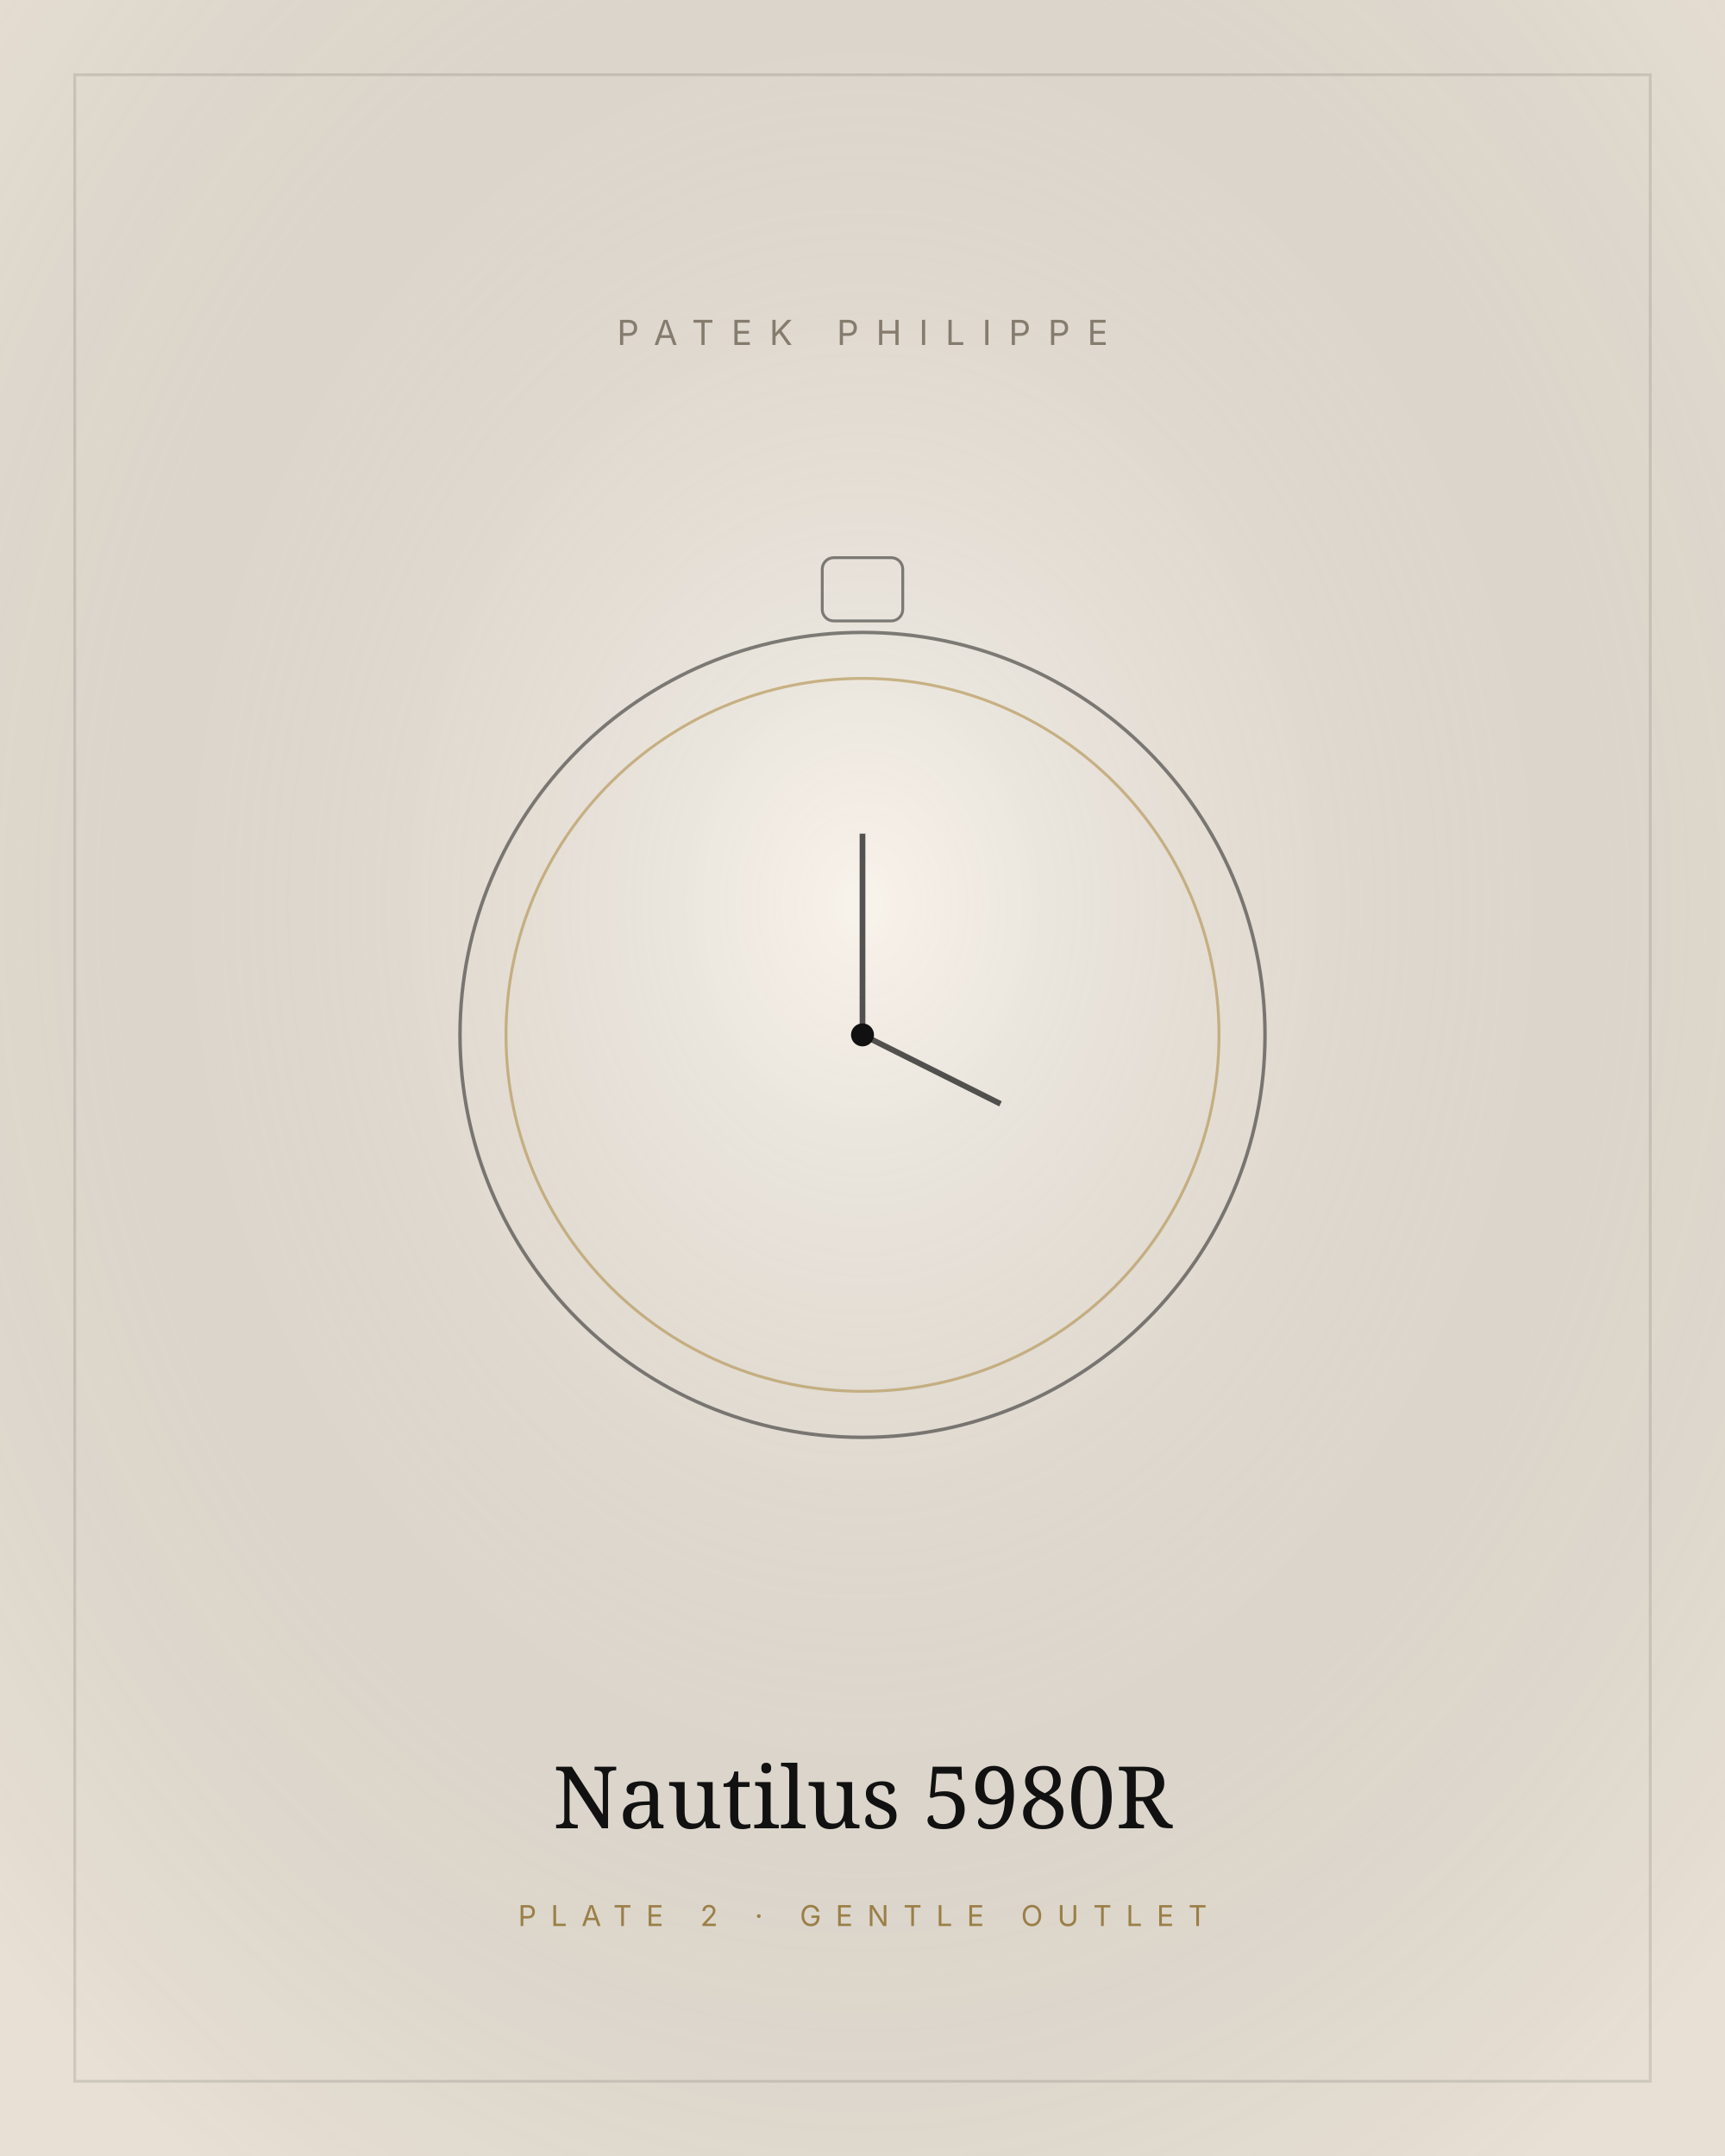
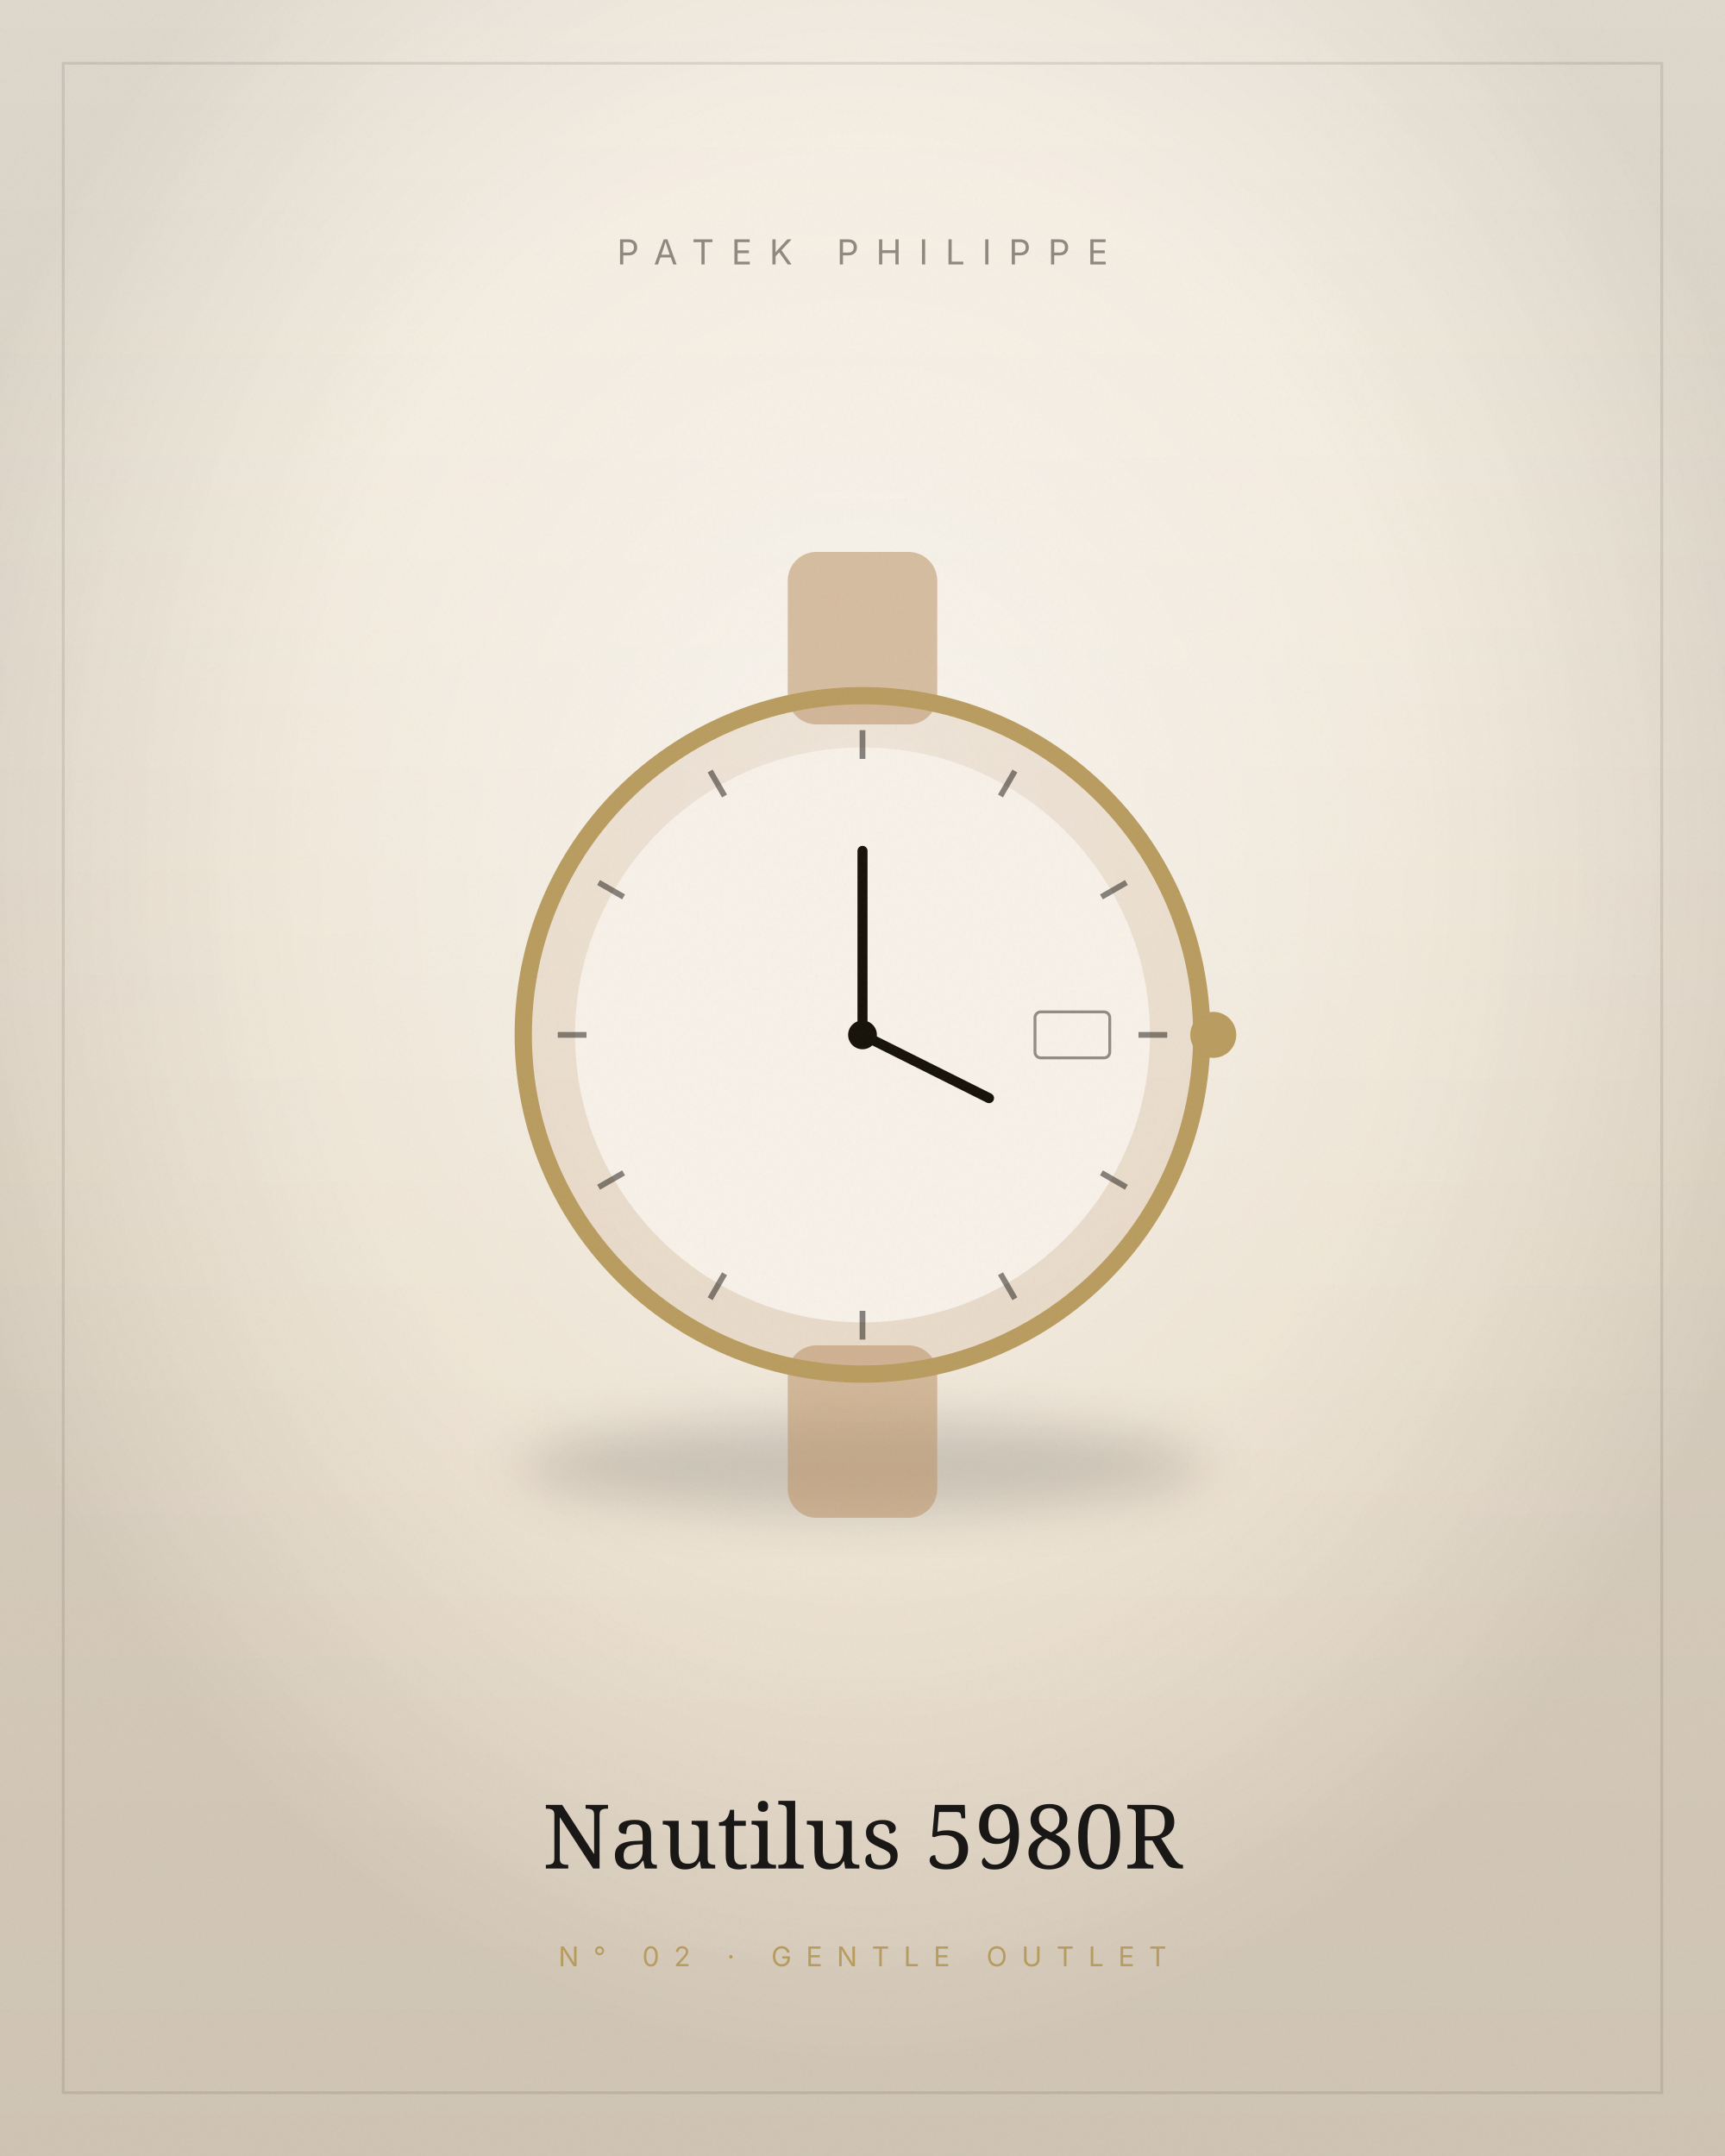
<svg xmlns="http://www.w3.org/2000/svg" width="600" height="750" viewBox="0 0 600 750">
  <defs>
-     <radialGradient id="v" cx="50%" cy="42%" r="70%">
-       <stop offset="0" stop-color="#ffffff" stop-opacity="0.35" />
-       <stop offset="1" stop-color="#000000" stop-opacity="0.05" />
+     <linearGradient id="bg" x1="0" y1="0" x2="0" y2="1">
+       <stop offset="0" stop-color="#f6efe3" />
+       <stop offset="1" stop-color="#e7dac6" />
+     </linearGradient>
+     <radialGradient id="spot" cx="50%" cy="40%" r="55%">
+       <stop offset="0" stop-color="#ffffff" stop-opacity="0.55" />
+       <stop offset="0.6" stop-color="#ffffff" stop-opacity="0.08" />
+       <stop offset="1" stop-color="#000000" stop-opacity="0.10" />
    </radialGradient>
+     <filter id="soft" x="-50%" y="-50%" width="200%" height="200%">
+       <feGaussianBlur stdDeviation="9" />
+     </filter>
+     <filter id="grain">
+       <feTurbulence type="fractalNoise" baseFrequency="0.9" numOctaves="2" stitchTiles="stitch" />
+       <feColorMatrix type="saturate" values="0" />
+     </filter>
  </defs>
-   <rect width="600" height="750" fill="#f4ece0" />
-   <rect width="600" height="750" fill="url(#v)" />
-   <rect x="26" y="26" width="548" height="698" fill="none" stroke="rgba(17,17,17,0.12)" />
-   <circle cx="300" cy="360" r="140" fill="none" stroke="rgba(17,17,17,0.5)" stroke-width="1.2" />
-   <circle cx="300" cy="360" r="124" fill="none" stroke="rgba(184,155,94,0.7)" stroke-width="1" />
-   <line x1="300" y1="360" x2="300" y2="290" stroke="rgba(17,17,17,0.7)" stroke-width="2" />
-   <line x1="300" y1="360" x2="348" y2="384" stroke="rgba(17,17,17,0.7)" stroke-width="2" />
-   <circle cx="300" cy="360" r="4" fill="#111" />
-   <rect x="286" y="194" width="28" height="22" rx="4" fill="none" stroke="rgba(17,17,17,0.5)" />
-   <text x="300" y="120" text-anchor="middle" font-family="Inter, Helvetica, sans-serif" font-size="12" fill="#857c6e" letter-spacing="6">PATEK PHILIPPE</text>
-   <text x="300" y="636" text-anchor="middle" font-family="Georgia, 'Cormorant Garamond', serif" font-size="30" fill="#111111">Nautilus 5980R</text>
-   <text x="300" y="670" text-anchor="middle" font-family="Inter, Helvetica, sans-serif" font-size="10" fill="#9a7f47" letter-spacing="5">PLATE 2 · GENTLE OUTLET</text>
+   <rect width="600" height="750" fill="url(#bg)" />
+   <rect width="600" height="750" fill="url(#spot)" />
+   <g>
+     <ellipse cx="300" cy="510" rx="120" ry="16" fill="rgba(20,16,10,0.16)" filter="url(#soft)" />
+     <rect x="274" y="192" width="52" height="60" rx="10" fill="#b98f63" opacity="0.55" />
+     <rect x="274" y="468" width="52" height="60" rx="10" fill="#b98f63" opacity="0.55" />
+     <circle cx="300" cy="360" r="120" fill="#b98f63" opacity="0.16" />
+     <circle cx="300" cy="360" r="118" fill="none" stroke="#b89b5e" stroke-width="6" />
+     <circle cx="300" cy="360" r="100" fill="#f7f1e8" />
+     <line x1="300.0" y1="264.0" x2="300.0" y2="254.0" stroke="rgba(20,16,10,0.5)" stroke-width="2" />
+     <line x1="348.0" y1="276.9" x2="353.0" y2="268.2" stroke="rgba(20,16,10,0.5)" stroke-width="2" />
+     <line x1="383.1" y1="312.0" x2="391.8" y2="307.0" stroke="rgba(20,16,10,0.5)" stroke-width="2" />
+     <line x1="396.0" y1="360.0" x2="406.0" y2="360.0" stroke="rgba(20,16,10,0.5)" stroke-width="2" />
+     <line x1="383.1" y1="408.0" x2="391.8" y2="413.0" stroke="rgba(20,16,10,0.5)" stroke-width="2" />
+     <line x1="348.0" y1="443.1" x2="353.0" y2="451.8" stroke="rgba(20,16,10,0.5)" stroke-width="2" />
+     <line x1="300.0" y1="456.0" x2="300.0" y2="466.0" stroke="rgba(20,16,10,0.5)" stroke-width="2" />
+     <line x1="252.0" y1="443.1" x2="247.0" y2="451.8" stroke="rgba(20,16,10,0.5)" stroke-width="2" />
+     <line x1="216.9" y1="408.0" x2="208.2" y2="413.0" stroke="rgba(20,16,10,0.5)" stroke-width="2" />
+     <line x1="204.0" y1="360.0" x2="194.0" y2="360.0" stroke="rgba(20,16,10,0.5)" stroke-width="2" />
+     <line x1="216.9" y1="312.0" x2="208.2" y2="307.0" stroke="rgba(20,16,10,0.5)" stroke-width="2" />
+     <line x1="252.0" y1="276.9" x2="247.0" y2="268.2" stroke="rgba(20,16,10,0.5)" stroke-width="2" />
+     <line x1="300" y1="360" x2="300" y2="296" stroke="#141008" stroke-width="3.5" stroke-linecap="round" />
+     <line x1="300" y1="360" x2="344" y2="382" stroke="#141008" stroke-width="3.5" stroke-linecap="round" />
+     <circle cx="300" cy="360" r="5" fill="#141008" />
+     <rect x="360" y="352" width="26" height="16" rx="2" fill="none" stroke="rgba(20,16,10,0.45)" />
+     <circle cx="422" cy="360" r="8" fill="#b89b5e" />
+   </g>
+   <rect width="600" height="750" filter="url(#grain)" opacity="0.05" />
+   <rect x="22" y="22" width="556" height="706" fill="none" stroke="rgba(20,16,10,0.10)" />
+   <text x="300" y="92" text-anchor="middle" font-family="Inter, Helvetica, sans-serif" font-size="12" letter-spacing="6" fill="rgba(20,16,10,0.45)">PATEK PHILIPPE</text>
+   <text x="300" y="650" text-anchor="middle" font-family="Georgia, 'Cormorant Garamond', serif" font-size="31" fill="#1a1816">Nautilus 5980R</text>
+   <text x="300" y="684" text-anchor="middle" font-family="Inter, Helvetica, sans-serif" font-size="9.5" letter-spacing="5" fill="#b89b5e">N° 02 · GENTLE OUTLET</text>
</svg>
